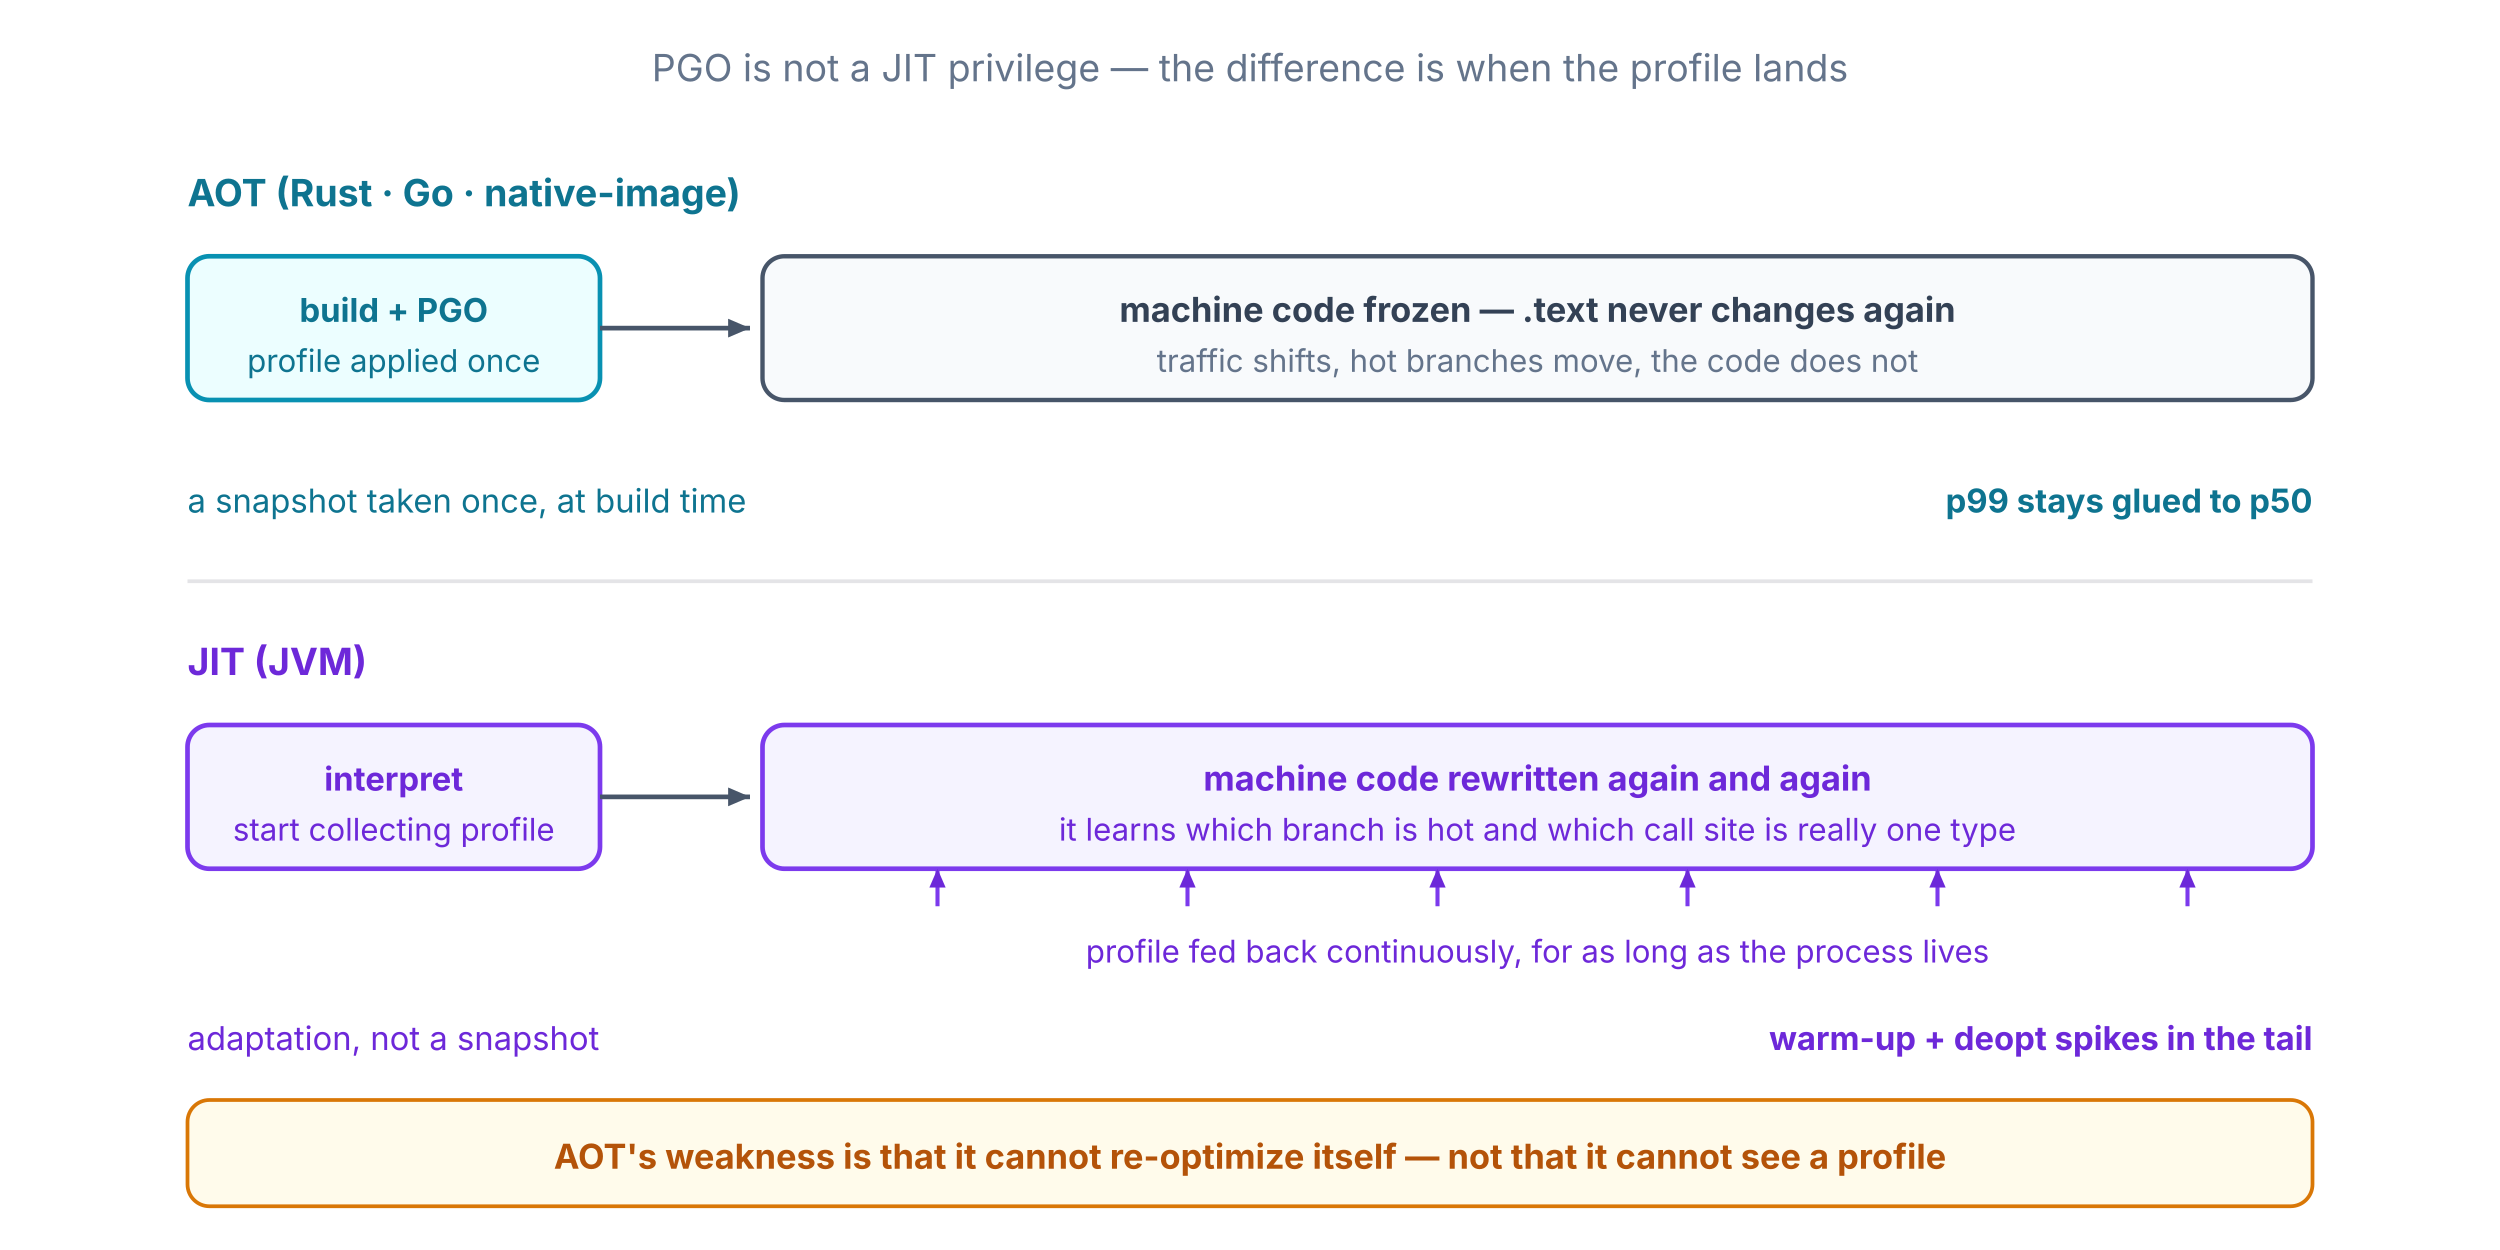
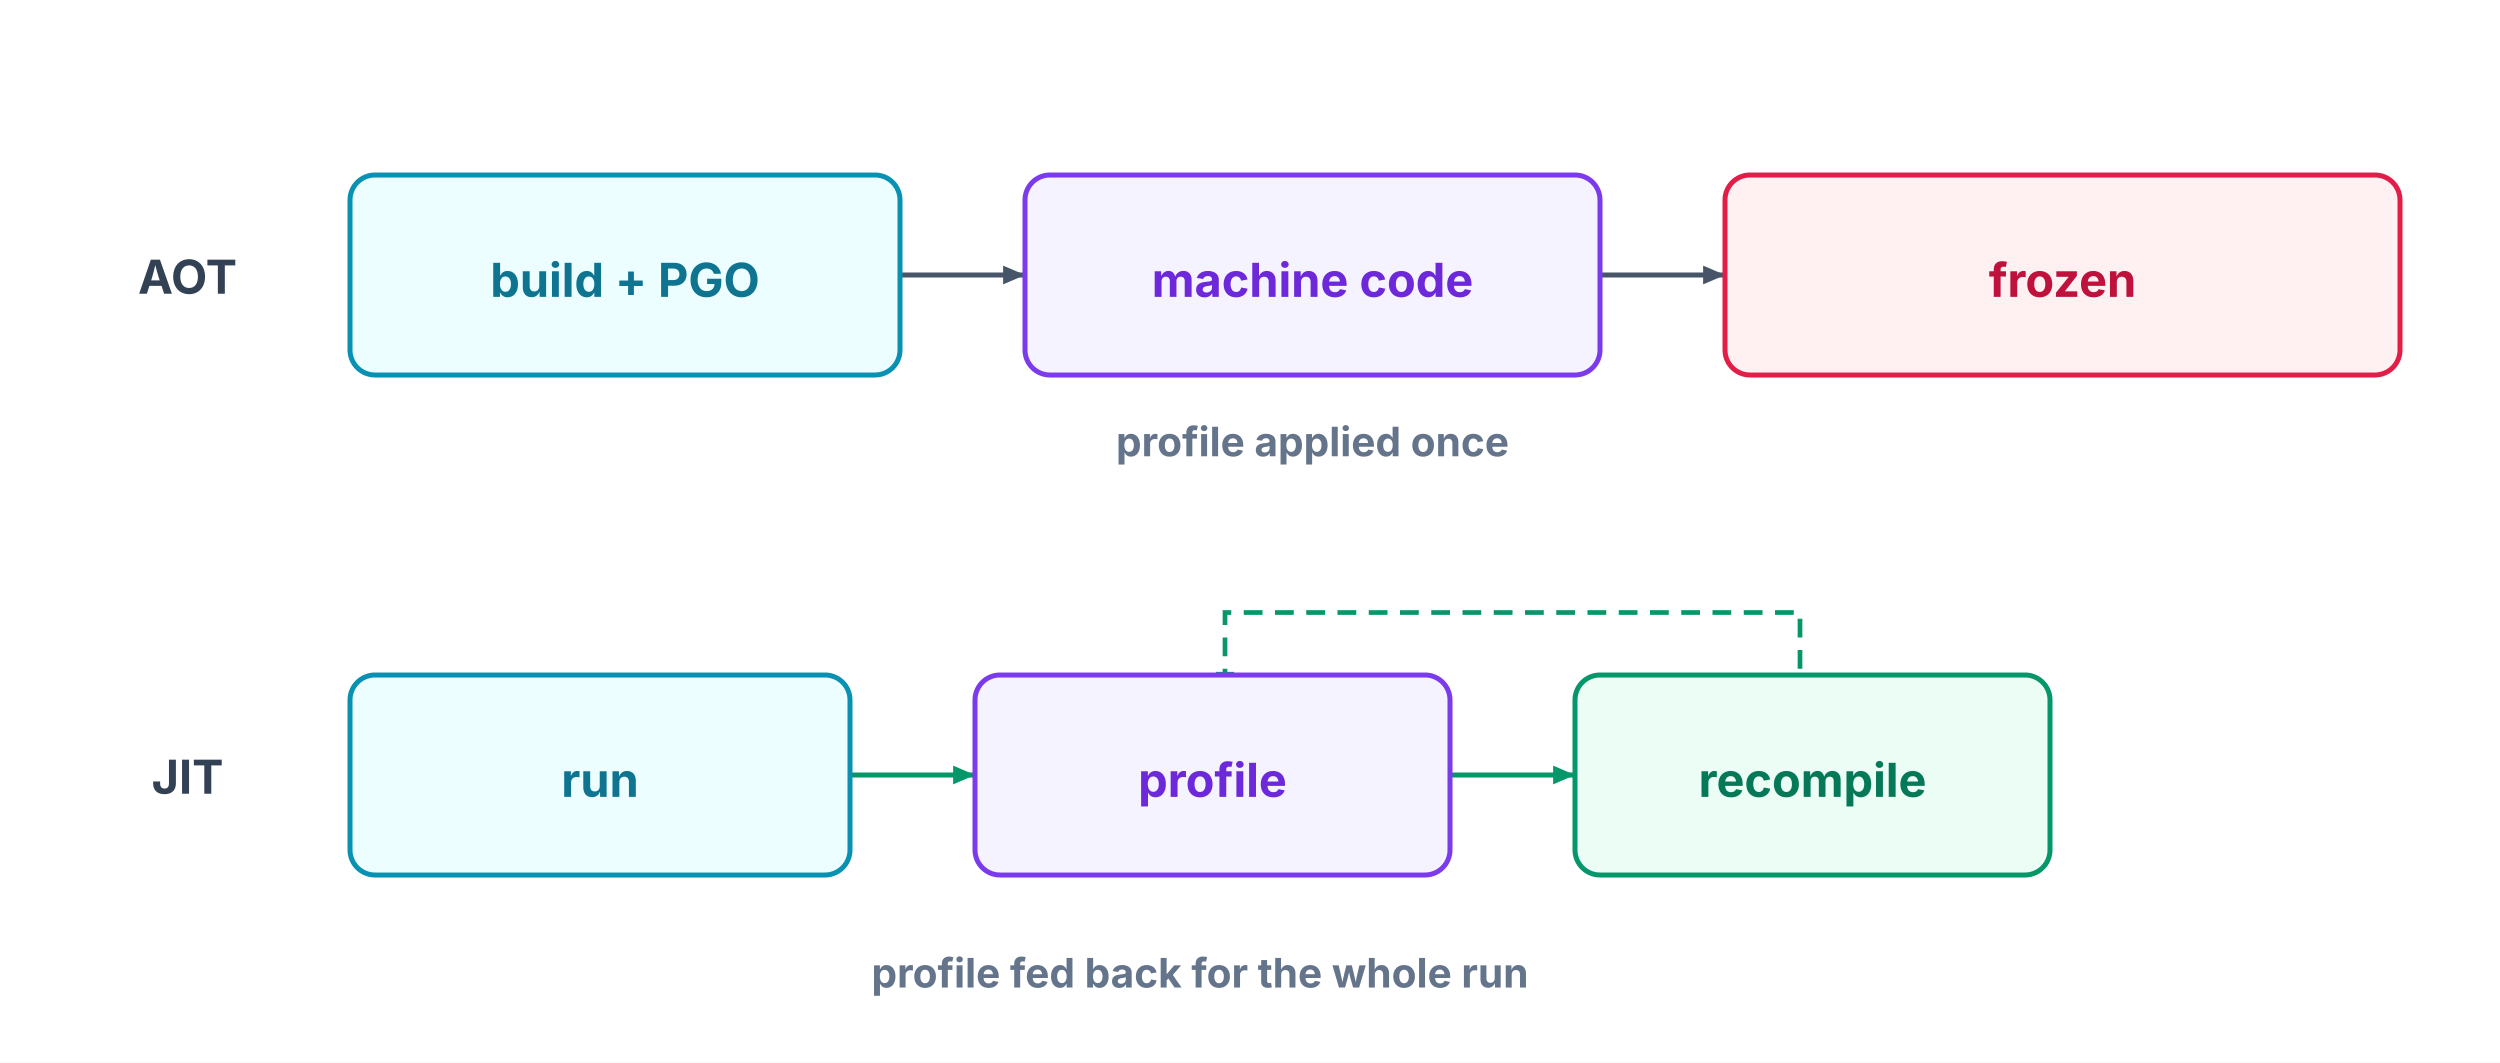
- <svg xmlns="http://www.w3.org/2000/svg" viewBox="0 0 800 400" role="img" aria-labelledby="t7 d7" font-family="Pretendard, ui-sans-serif, system-ui, -apple-system, sans-serif">
+ <svg xmlns="http://www.w3.org/2000/svg" viewBox="0 0 800 340" role="img" aria-labelledby="t8 d8" font-family="Pretendard, ui-sans-serif, system-ui, -apple-system, sans-serif">
  <defs>
-     <marker id="m7" markerWidth="10" markerHeight="10" refX="7" refY="3" orient="auto" markerUnits="userSpaceOnUse">
+     <marker id="a8" markerWidth="10" markerHeight="10" refX="7" refY="3" orient="auto" markerUnits="userSpaceOnUse">
      <path d="M0,0 L7,3 L0,6 Z" fill="#475569" />
    </marker>
-     <marker id="m7v" markerWidth="9" markerHeight="9" refX="6" refY="2.6" orient="auto" markerUnits="userSpaceOnUse">
-       <path d="M0,0 L6,2.6 L0,5.2 Z" fill="#6D28D9" />
+     <marker id="a8g" markerWidth="10" markerHeight="10" refX="7" refY="3" orient="auto" markerUnits="userSpaceOnUse">
+       <path d="M0,0 L7,3 L0,6 Z" fill="#059669" />
    </marker>
  </defs>
-   <rect x="0" y="0" width="800" height="400" fill="#FFFFFF" />
-   <text x="400" y="26" text-anchor="middle" font-size="12" fill="#64748B">PGO is not a JIT privilege — the difference is when the profile lands</text>
-   <text x="60" y="66" font-size="12" font-weight="700" fill="#0E7490">AOT (Rust · Go · native-image)</text>
-   <rect x="60" y="82" width="132" height="46" rx="7" fill="#ECFEFF" stroke="#0891B2" stroke-width="1.5" />
-   <text x="126" y="103" text-anchor="middle" font-size="10.5" font-weight="700" fill="#0E7490">build + PGO</text>
-   <text x="126" y="119" text-anchor="middle" font-size="10" fill="#0E7490">profile applied once</text>
-   <line x1="192" y1="105" x2="240" y2="105" stroke="#475569" stroke-width="1.5" marker-end="url(#m7)" />
-   <rect x="244" y="82" width="496" height="46" rx="7" fill="#F8FAFC" stroke="#475569" stroke-width="1.4" />
-   <text x="492" y="103" text-anchor="middle" font-size="11" font-weight="700" fill="#334155">machine code frozen — .text never changes again</text>
-   <text x="492" y="119" text-anchor="middle" font-size="10" fill="#64748B">traffic shifts, hot branches move, the code does not</text>
-   <text x="60" y="164" font-size="10.5" fill="#0E7490">a snapshot taken once, at build time</text>
-   <text x="740" y="164" text-anchor="end" font-size="10.5" font-weight="700" fill="#0E7490">p99 stays glued to p50</text>
-   <line x1="60" y1="186" x2="740" y2="186" stroke="#E4E4E7" stroke-width="1.2" />
-   <text x="60" y="216" font-size="12" font-weight="700" fill="#6D28D9">JIT (JVM)</text>
-   <rect x="60" y="232" width="132" height="46" rx="7" fill="#F5F3FF" stroke="#7C3AED" stroke-width="1.5" />
-   <text x="126" y="253" text-anchor="middle" font-size="10.5" font-weight="700" fill="#6D28D9">interpret</text>
-   <text x="126" y="269" text-anchor="middle" font-size="10" fill="#6D28D9">start collecting profile</text>
-   <line x1="192" y1="255" x2="240" y2="255" stroke="#475569" stroke-width="1.5" marker-end="url(#m7)" />
-   <rect x="244" y="232" width="496" height="46" rx="7" fill="#F5F3FF" stroke="#7C3AED" stroke-width="1.5" />
-   <text x="492" y="253" text-anchor="middle" font-size="11" font-weight="700" fill="#6D28D9">machine code rewritten again and again</text>
-   <text x="492" y="269" text-anchor="middle" font-size="10" fill="#6D28D9">it learns which branch is hot and which call site is really one type</text>
-   <line x1="300" y1="290" x2="300" y2="278" stroke="#7C3AED" stroke-width="1.3" marker-end="url(#m7v)" />
-   <line x1="380" y1="290" x2="380" y2="278" stroke="#7C3AED" stroke-width="1.3" marker-end="url(#m7v)" />
-   <line x1="460" y1="290" x2="460" y2="278" stroke="#7C3AED" stroke-width="1.3" marker-end="url(#m7v)" />
-   <line x1="540" y1="290" x2="540" y2="278" stroke="#7C3AED" stroke-width="1.3" marker-end="url(#m7v)" />
-   <line x1="620" y1="290" x2="620" y2="278" stroke="#7C3AED" stroke-width="1.3" marker-end="url(#m7v)" />
-   <line x1="700" y1="290" x2="700" y2="278" stroke="#7C3AED" stroke-width="1.3" marker-end="url(#m7v)" />
-   <text x="492" y="308" text-anchor="middle" font-size="10" fill="#6D28D9">profile fed back continuously, for as long as the process lives</text>
-   <text x="60" y="336" font-size="10.5" fill="#6D28D9">adaptation, not a snapshot</text>
-   <text x="740" y="336" text-anchor="end" font-size="10.5" font-weight="700" fill="#6D28D9">warm-up + deopt spikes in the tail</text>
-   <rect x="60" y="352" width="680" height="34" rx="7" fill="#FFFBEB" stroke="#D97706" stroke-width="1.2" />
-   <text x="400" y="374" text-anchor="middle" font-size="11" font-weight="700" fill="#B45309">AOT's weakness is that it cannot re-optimize itself — not that it cannot see a profile</text>
+   <rect x="0" y="0" width="800" height="340" fill="#FFFFFF" />
+   <line x1="288" y1="88" x2="328" y2="88" stroke="#475569" stroke-width="1.6" marker-end="url(#a8)" />
+   <line x1="512" y1="88" x2="552" y2="88" stroke="#475569" stroke-width="1.6" marker-end="url(#a8)" />
+   <line x1="272" y1="248" x2="312" y2="248" stroke="#059669" stroke-width="1.6" marker-end="url(#a8g)" />
+   <line x1="464" y1="248" x2="504" y2="248" stroke="#059669" stroke-width="1.6" marker-end="url(#a8g)" />
+   <path d="M576,224 L576,196 L392,196 L392,222" fill="none" stroke="#059669" stroke-width="1.5" stroke-dasharray="6 4" marker-end="url(#a8g)" />
+   <text x="60" y="94" text-anchor="middle" font-size="15" font-weight="700" fill="#334155">AOT</text>
+   <text x="60" y="254" text-anchor="middle" font-size="15" font-weight="700" fill="#334155">JIT</text>
+   <rect x="112" y="56" width="176" height="64" rx="8" fill="#ECFEFF" stroke="#0891B2" stroke-width="1.6" />
+   <text x="200" y="95" text-anchor="middle" font-size="15" font-weight="700" fill="#0E7490">build + PGO</text>
+   <rect x="328" y="56" width="184" height="64" rx="8" fill="#F5F3FF" stroke="#7C3AED" stroke-width="1.6" />
+   <text x="420" y="95" text-anchor="middle" font-size="15" font-weight="700" fill="#6D28D9">machine code</text>
+   <rect x="552" y="56" width="216" height="64" rx="8" fill="#FFF1F2" stroke="#E11D48" stroke-width="1.6" />
+   <text x="660" y="95" text-anchor="middle" font-size="15" font-weight="700" fill="#BE123C">frozen</text>
+   <text x="420" y="146" text-anchor="middle" font-size="13" font-weight="700" fill="#64748B">profile applied once</text>
+   <rect x="112" y="216" width="160" height="64" rx="8" fill="#ECFEFF" stroke="#0891B2" stroke-width="1.6" />
+   <text x="192" y="255" text-anchor="middle" font-size="15" font-weight="700" fill="#0E7490">run</text>
+   <rect x="312" y="216" width="152" height="64" rx="8" fill="#F5F3FF" stroke="#7C3AED" stroke-width="1.6" />
+   <text x="388" y="255" text-anchor="middle" font-size="15" font-weight="700" fill="#6D28D9">profile</text>
+   <rect x="504" y="216" width="152" height="64" rx="8" fill="#ECFDF5" stroke="#059669" stroke-width="1.6" />
+   <text x="580" y="255" text-anchor="middle" font-size="15" font-weight="700" fill="#047857">recompile</text>
+   <text x="384" y="316" text-anchor="middle" font-size="13" font-weight="700" fill="#64748B">profile fed back for the whole run</text>
</svg>
